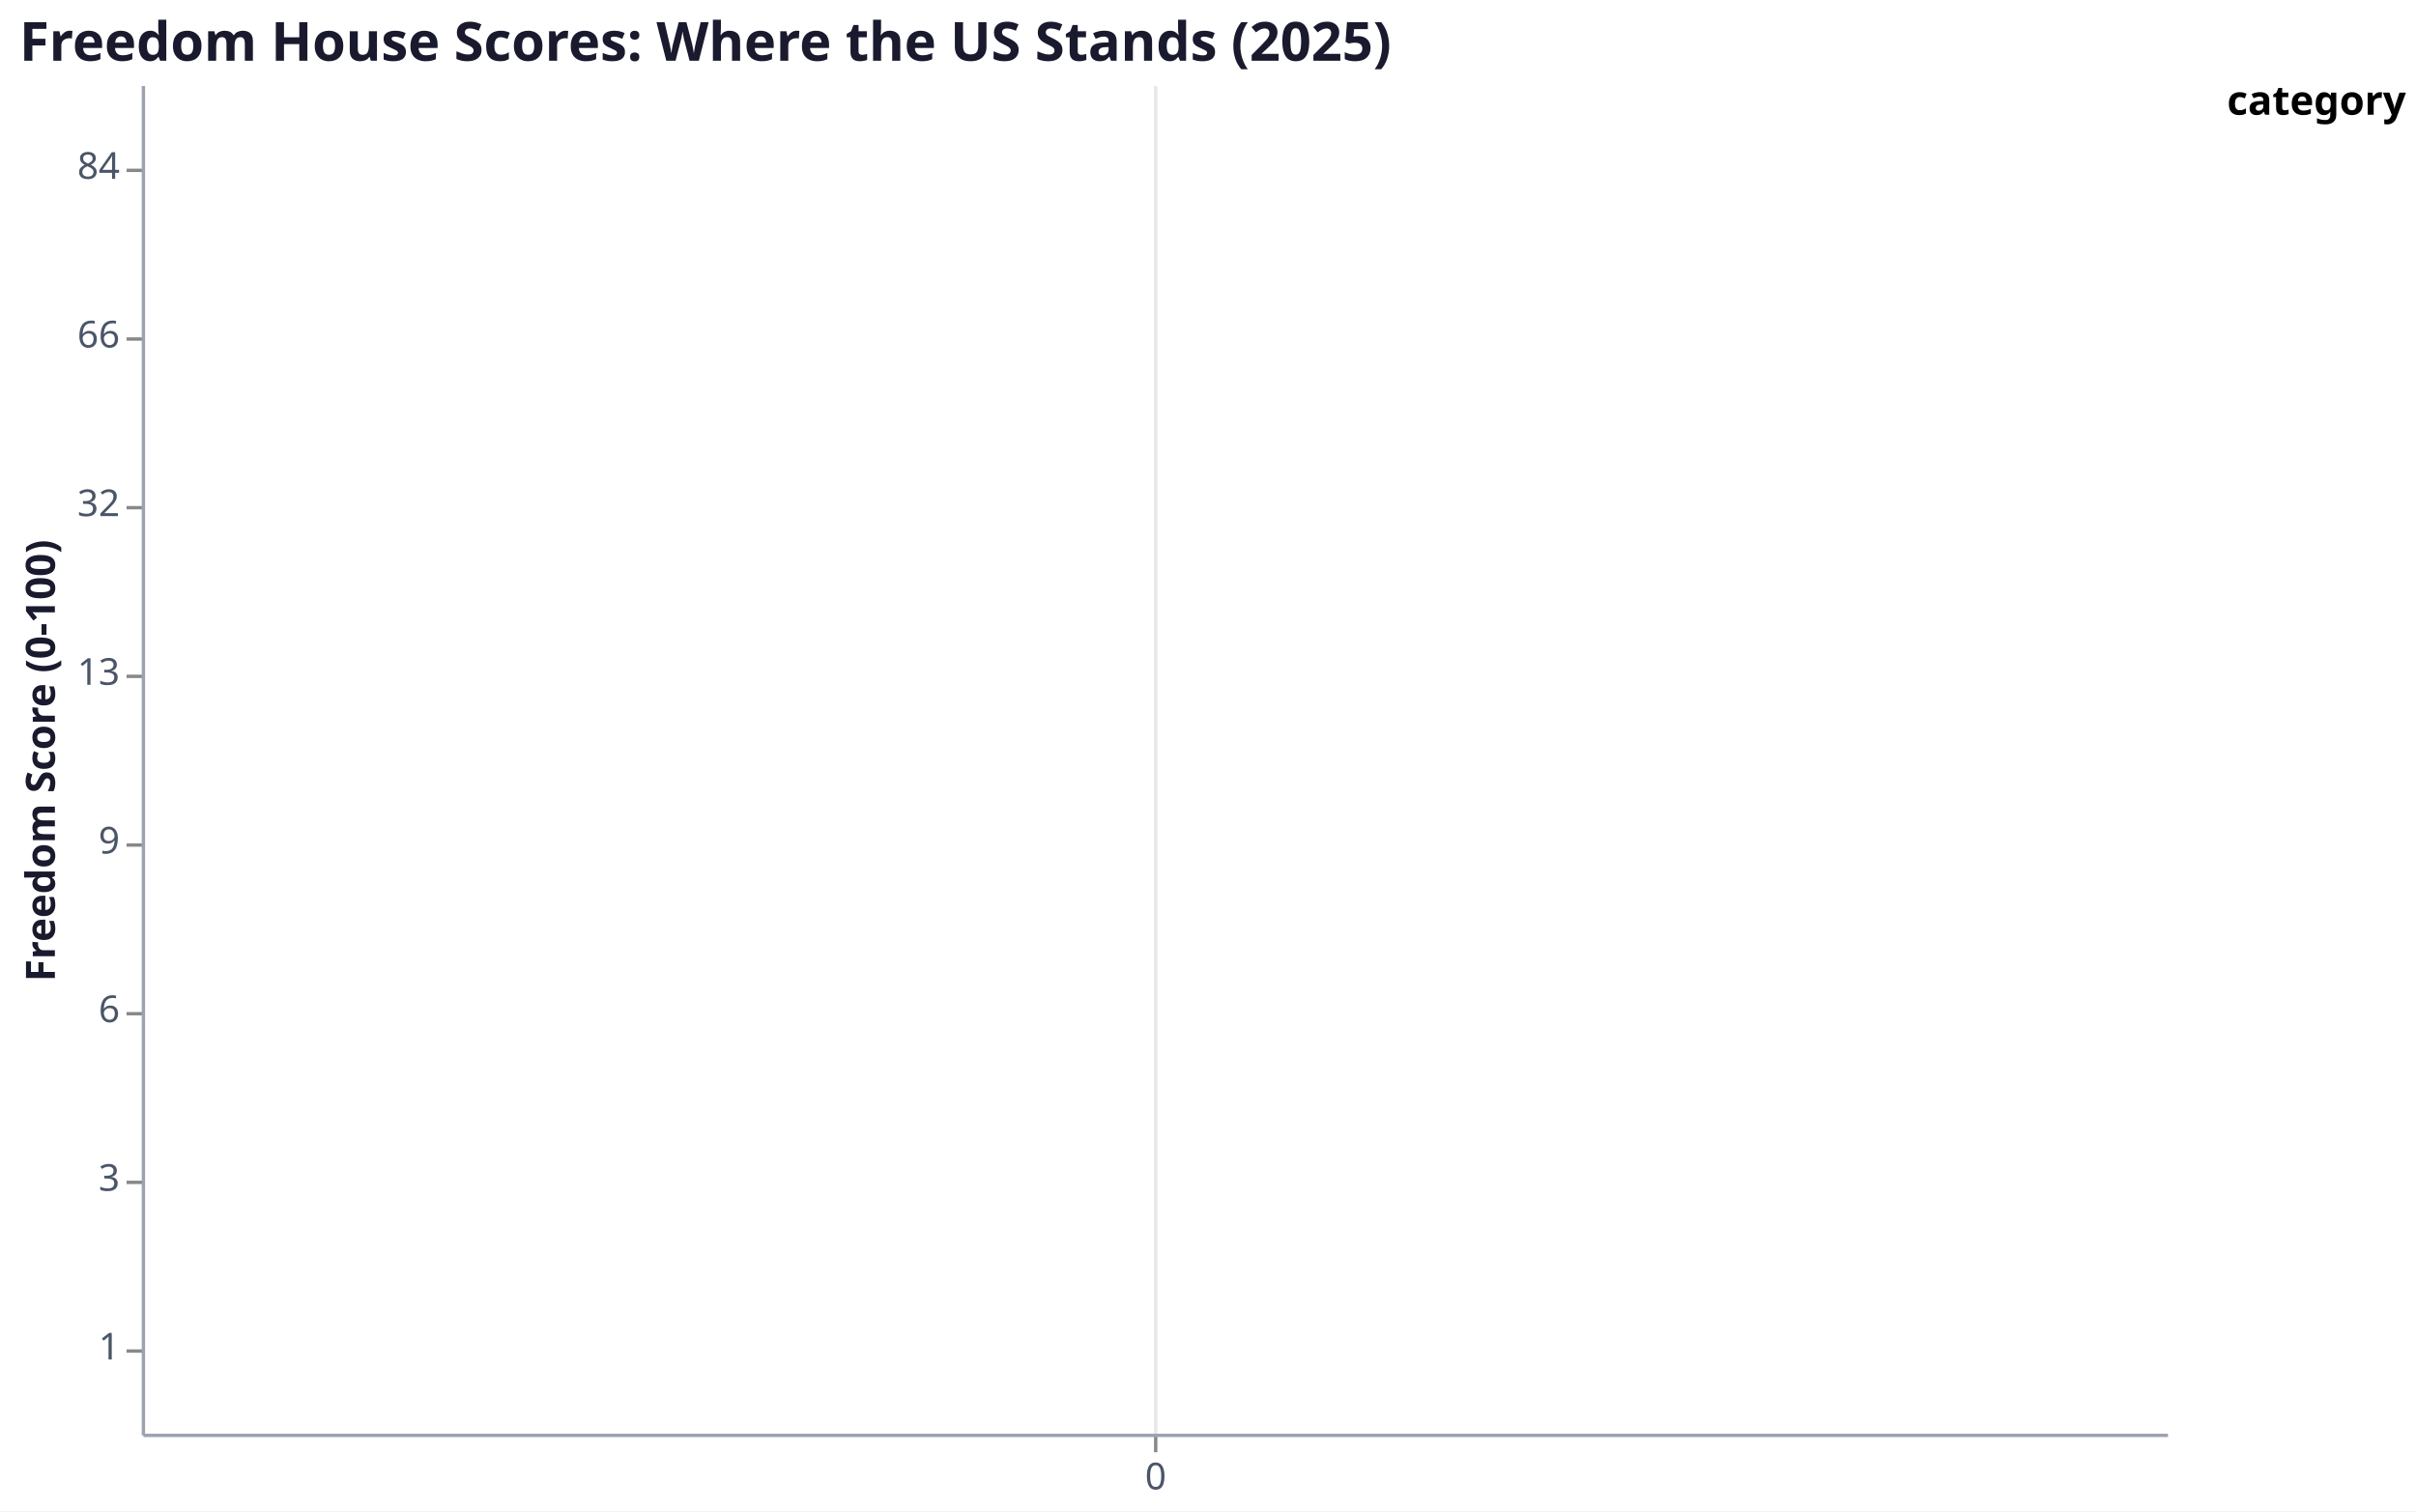
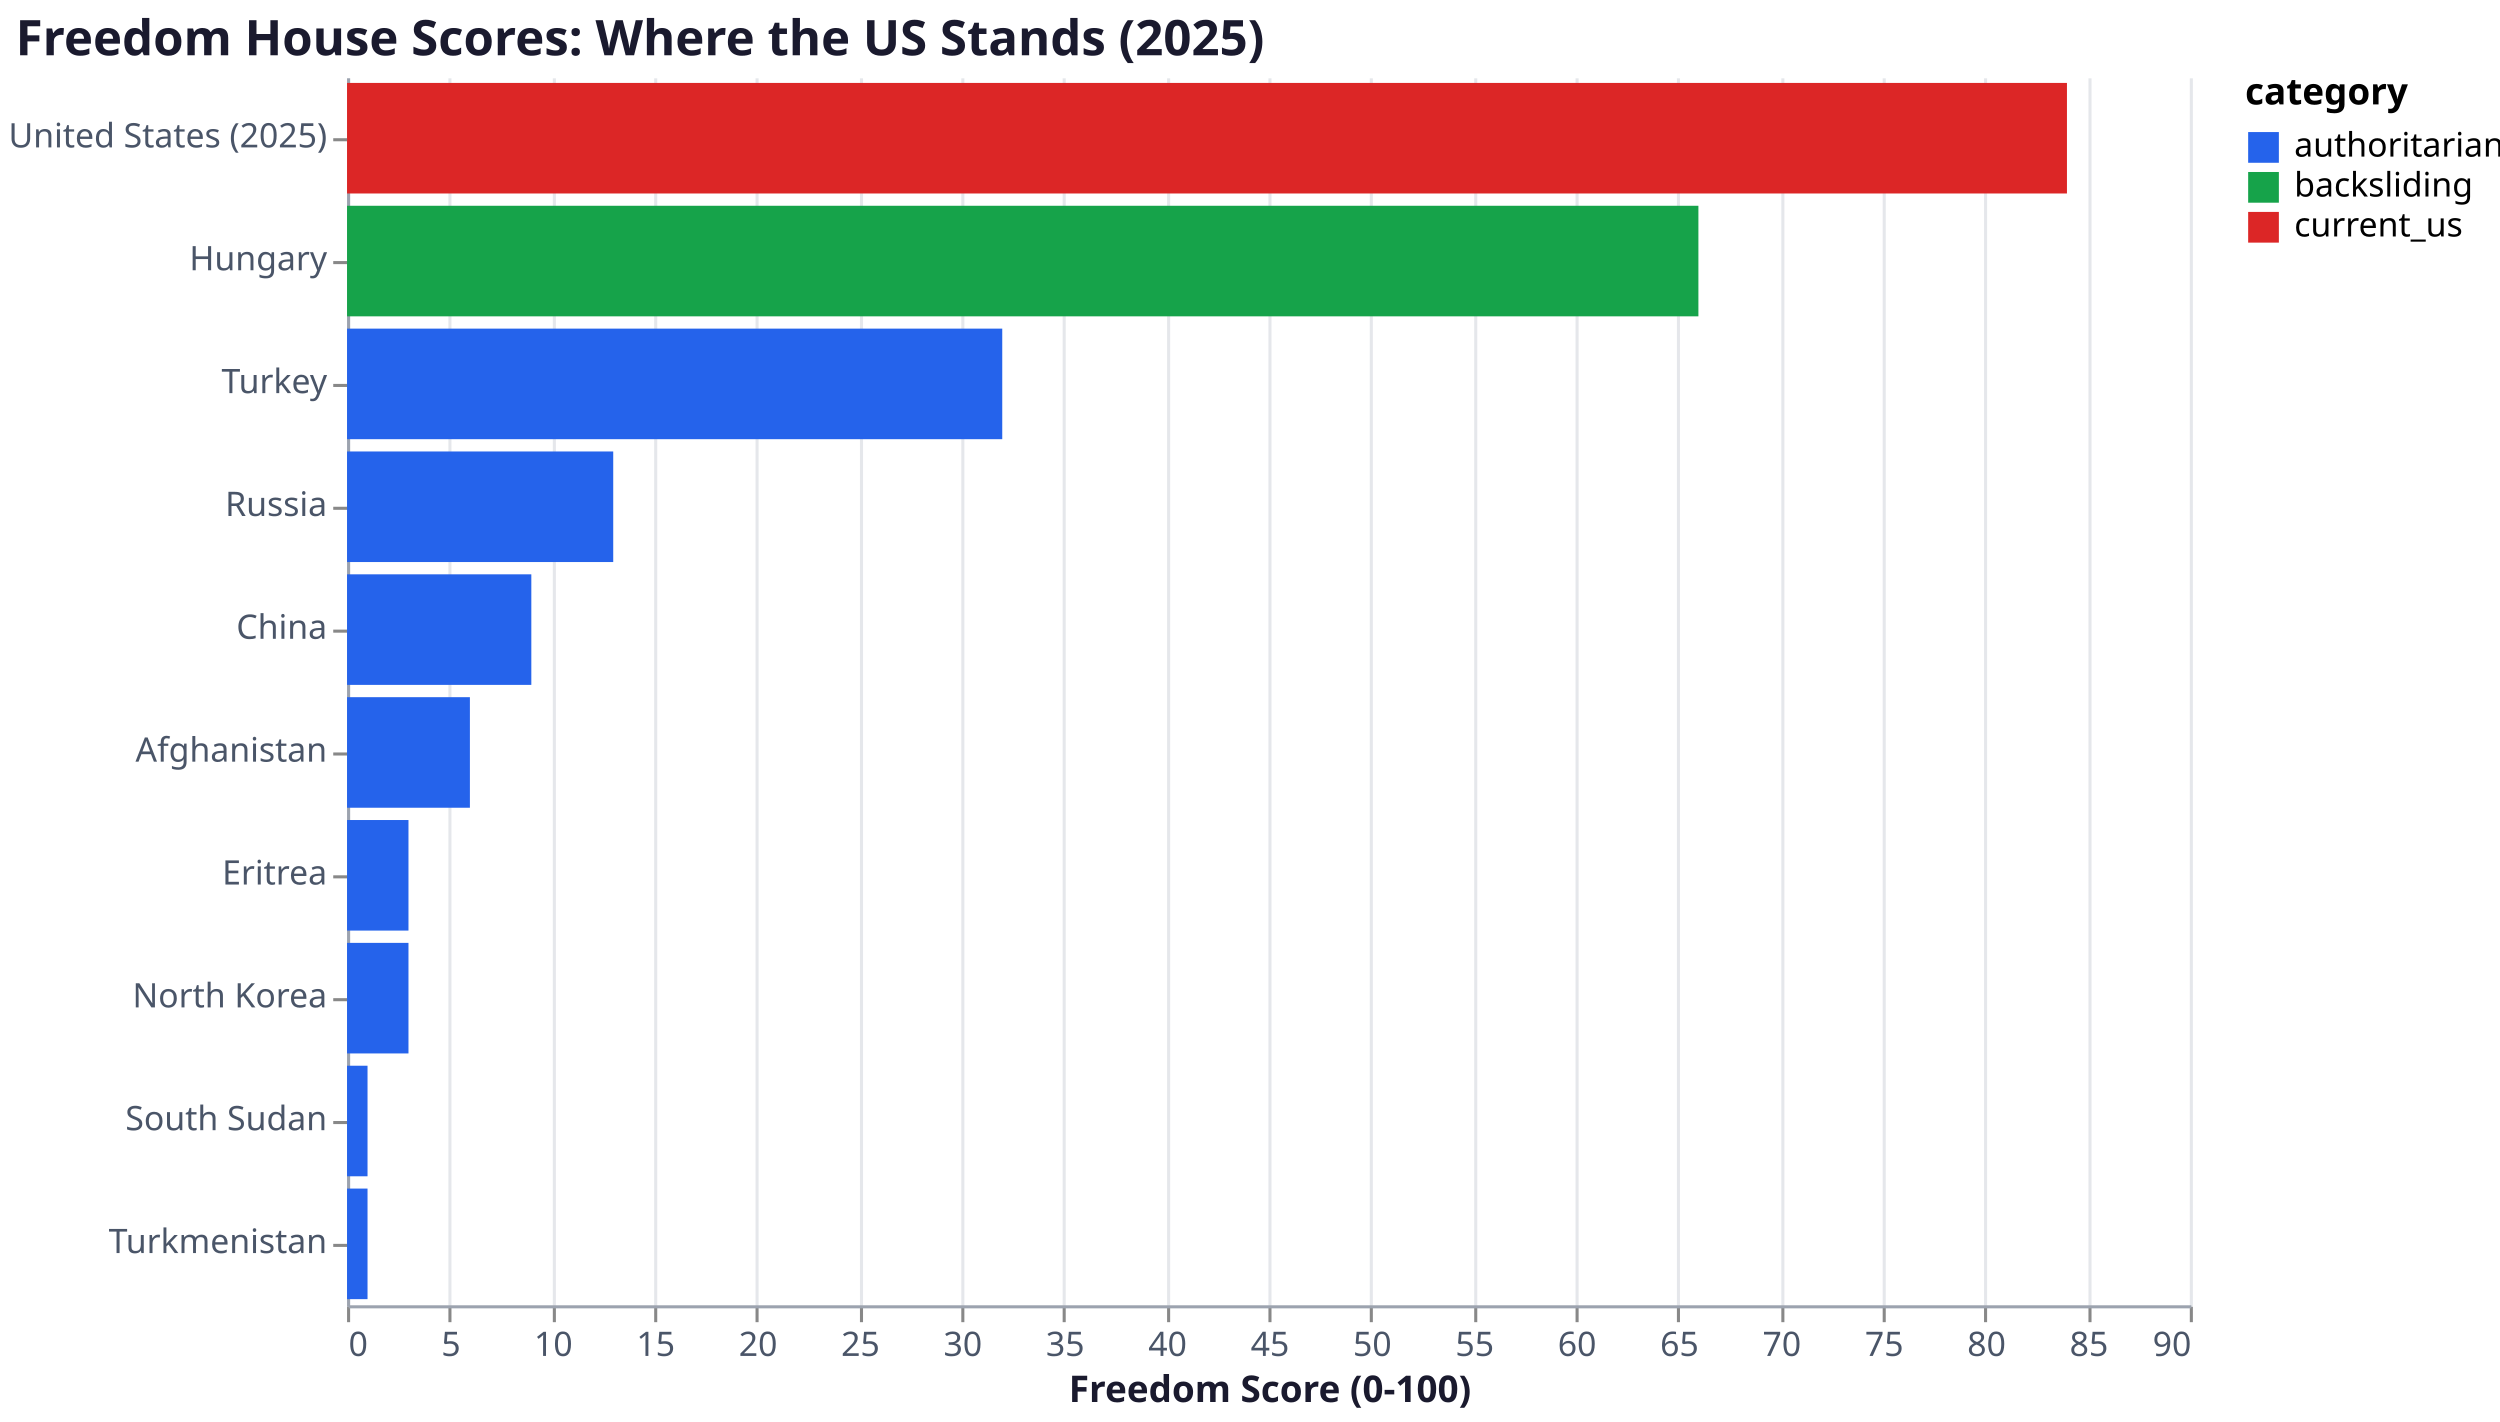
- <svg xmlns="http://www.w3.org/2000/svg" version="1.1" class="marks" width="716" height="448" viewBox="0 0 716 448">
-   <rect width="716" height="448" fill="white" />
-   <g fill="none" stroke-miterlimit="10" transform="translate(42,25)">
+ <svg xmlns="http://www.w3.org/2000/svg" version="1.1" class="marks" width="814" height="463" viewBox="0 0 814 463">
+   <rect width="814" height="463" fill="white" />
+   <g fill="none" stroke-miterlimit="10" transform="translate(113,25)">
    <g class="mark-group role-frame root" role="graphics-object" aria-roledescription="group mark container">
      <g transform="translate(0,0)">
        <path class="background" aria-hidden="true" d="M0,0h600v400h-600Z" stroke="#ddd" stroke-width="0" />
        <g>
          <g class="mark-group role-axis" aria-hidden="true">
            <g transform="translate(0.5,400.5)">
              <path class="background" aria-hidden="true" d="M0,0h0v0h0Z" pointer-events="none" />
              <g>
                <g class="mark-rule role-axis-grid" pointer-events="none">
+                   <line transform="translate(0,0)" x2="0" y2="-400" stroke="#e5e7eb" stroke-width="1" opacity="1" />
+                   <line transform="translate(33,0)" x2="0" y2="-400" stroke="#e5e7eb" stroke-width="1" opacity="1" />
+                   <line transform="translate(67,0)" x2="0" y2="-400" stroke="#e5e7eb" stroke-width="1" opacity="1" />
+                   <line transform="translate(100,0)" x2="0" y2="-400" stroke="#e5e7eb" stroke-width="1" opacity="1" />
+                   <line transform="translate(133,0)" x2="0" y2="-400" stroke="#e5e7eb" stroke-width="1" opacity="1" />
+                   <line transform="translate(167,0)" x2="0" y2="-400" stroke="#e5e7eb" stroke-width="1" opacity="1" />
+                   <line transform="translate(200,0)" x2="0" y2="-400" stroke="#e5e7eb" stroke-width="1" opacity="1" />
+                   <line transform="translate(233,0)" x2="0" y2="-400" stroke="#e5e7eb" stroke-width="1" opacity="1" />
+                   <line transform="translate(267,0)" x2="0" y2="-400" stroke="#e5e7eb" stroke-width="1" opacity="1" />
                  <line transform="translate(300,0)" x2="0" y2="-400" stroke="#e5e7eb" stroke-width="1" opacity="1" />
-                 </g>
-               </g>
-               <path class="foreground" aria-hidden="true" d="" pointer-events="none" display="none" />
-             </g>
-           </g>
-           <g class="mark-group role-axis" role="graphics-symbol" aria-roledescription="axis" aria-label="X-axis for a linear scale with values from 0 to 0">
+                   <line transform="translate(333,0)" x2="0" y2="-400" stroke="#e5e7eb" stroke-width="1" opacity="1" />
+                   <line transform="translate(367,0)" x2="0" y2="-400" stroke="#e5e7eb" stroke-width="1" opacity="1" />
+                   <line transform="translate(400,0)" x2="0" y2="-400" stroke="#e5e7eb" stroke-width="1" opacity="1" />
+                   <line transform="translate(433,0)" x2="0" y2="-400" stroke="#e5e7eb" stroke-width="1" opacity="1" />
+                   <line transform="translate(467,0)" x2="0" y2="-400" stroke="#e5e7eb" stroke-width="1" opacity="1" />
+                   <line transform="translate(500,0)" x2="0" y2="-400" stroke="#e5e7eb" stroke-width="1" opacity="1" />
+                   <line transform="translate(533,0)" x2="0" y2="-400" stroke="#e5e7eb" stroke-width="1" opacity="1" />
+                   <line transform="translate(567,0)" x2="0" y2="-400" stroke="#e5e7eb" stroke-width="1" opacity="1" />
+                   <line transform="translate(600,0)" x2="0" y2="-400" stroke="#e5e7eb" stroke-width="1" opacity="1" />
+                 </g>
+               </g>
+               <path class="foreground" aria-hidden="true" d="" pointer-events="none" display="none" />
+             </g>
+           </g>
+           <g class="mark-group role-axis" role="graphics-symbol" aria-roledescription="axis" aria-label="X-axis titled 'Freedom Score (0-100)' for a linear scale with values from 0 to 90">
            <g transform="translate(0.5,400.5)">
              <path class="background" aria-hidden="true" d="M0,0h0v0h0Z" pointer-events="none" />
              <g>
                <g class="mark-rule role-axis-tick" pointer-events="none">
+                   <line transform="translate(0,0)" x2="0" y2="5" stroke="#888" stroke-width="1" opacity="1" />
+                   <line transform="translate(33,0)" x2="0" y2="5" stroke="#888" stroke-width="1" opacity="1" />
+                   <line transform="translate(67,0)" x2="0" y2="5" stroke="#888" stroke-width="1" opacity="1" />
+                   <line transform="translate(100,0)" x2="0" y2="5" stroke="#888" stroke-width="1" opacity="1" />
+                   <line transform="translate(133,0)" x2="0" y2="5" stroke="#888" stroke-width="1" opacity="1" />
+                   <line transform="translate(167,0)" x2="0" y2="5" stroke="#888" stroke-width="1" opacity="1" />
+                   <line transform="translate(200,0)" x2="0" y2="5" stroke="#888" stroke-width="1" opacity="1" />
+                   <line transform="translate(233,0)" x2="0" y2="5" stroke="#888" stroke-width="1" opacity="1" />
+                   <line transform="translate(267,0)" x2="0" y2="5" stroke="#888" stroke-width="1" opacity="1" />
                  <line transform="translate(300,0)" x2="0" y2="5" stroke="#888" stroke-width="1" opacity="1" />
+                   <line transform="translate(333,0)" x2="0" y2="5" stroke="#888" stroke-width="1" opacity="1" />
+                   <line transform="translate(367,0)" x2="0" y2="5" stroke="#888" stroke-width="1" opacity="1" />
+                   <line transform="translate(400,0)" x2="0" y2="5" stroke="#888" stroke-width="1" opacity="1" />
+                   <line transform="translate(433,0)" x2="0" y2="5" stroke="#888" stroke-width="1" opacity="1" />
+                   <line transform="translate(467,0)" x2="0" y2="5" stroke="#888" stroke-width="1" opacity="1" />
+                   <line transform="translate(500,0)" x2="0" y2="5" stroke="#888" stroke-width="1" opacity="1" />
+                   <line transform="translate(533,0)" x2="0" y2="5" stroke="#888" stroke-width="1" opacity="1" />
+                   <line transform="translate(567,0)" x2="0" y2="5" stroke="#888" stroke-width="1" opacity="1" />
+                   <line transform="translate(600,0)" x2="0" y2="5" stroke="#888" stroke-width="1" opacity="1" />
                </g>
                <g class="mark-text role-axis-label" pointer-events="none">
-                   <text text-anchor="middle" transform="translate(300,16)" font-family="Lexend, system-ui, sans-serif" font-size="11px" fill="#4a5568" opacity="1">0</text>
+                   <text text-anchor="start" transform="translate(0,16)" font-family="Lexend, system-ui, sans-serif" font-size="11px" fill="#4a5568" opacity="1">0</text>
+                   <text text-anchor="middle" transform="translate(33.33333,16)" font-family="Lexend, system-ui, sans-serif" font-size="11px" fill="#4a5568" opacity="1">5</text>
+                   <text text-anchor="middle" transform="translate(66.66667,16)" font-family="Lexend, system-ui, sans-serif" font-size="11px" fill="#4a5568" opacity="1">10</text>
+                   <text text-anchor="middle" transform="translate(100,16)" font-family="Lexend, system-ui, sans-serif" font-size="11px" fill="#4a5568" opacity="1">15</text>
+                   <text text-anchor="middle" transform="translate(133.3333,16)" font-family="Lexend, system-ui, sans-serif" font-size="11px" fill="#4a5568" opacity="1">20</text>
+                   <text text-anchor="middle" transform="translate(166.6667,16)" font-family="Lexend, system-ui, sans-serif" font-size="11px" fill="#4a5568" opacity="1">25</text>
+                   <text text-anchor="middle" transform="translate(200,16)" font-family="Lexend, system-ui, sans-serif" font-size="11px" fill="#4a5568" opacity="1">30</text>
+                   <text text-anchor="middle" transform="translate(233.3333,16)" font-family="Lexend, system-ui, sans-serif" font-size="11px" fill="#4a5568" opacity="1">35</text>
+                   <text text-anchor="middle" transform="translate(266.6667,16)" font-family="Lexend, system-ui, sans-serif" font-size="11px" fill="#4a5568" opacity="1">40</text>
+                   <text text-anchor="middle" transform="translate(300,16)" font-family="Lexend, system-ui, sans-serif" font-size="11px" fill="#4a5568" opacity="1">45</text>
+                   <text text-anchor="middle" transform="translate(333.3333,16)" font-family="Lexend, system-ui, sans-serif" font-size="11px" fill="#4a5568" opacity="1">50</text>
+                   <text text-anchor="middle" transform="translate(366.6667,16)" font-family="Lexend, system-ui, sans-serif" font-size="11px" fill="#4a5568" opacity="1">55</text>
+                   <text text-anchor="middle" transform="translate(400,16)" font-family="Lexend, system-ui, sans-serif" font-size="11px" fill="#4a5568" opacity="1">60</text>
+                   <text text-anchor="middle" transform="translate(433.3333,16)" font-family="Lexend, system-ui, sans-serif" font-size="11px" fill="#4a5568" opacity="1">65</text>
+                   <text text-anchor="middle" transform="translate(466.6667,16)" font-family="Lexend, system-ui, sans-serif" font-size="11px" fill="#4a5568" opacity="1">70</text>
+                   <text text-anchor="middle" transform="translate(500,16)" font-family="Lexend, system-ui, sans-serif" font-size="11px" fill="#4a5568" opacity="1">75</text>
+                   <text text-anchor="middle" transform="translate(533.3333,16)" font-family="Lexend, system-ui, sans-serif" font-size="11px" fill="#4a5568" opacity="1">80</text>
+                   <text text-anchor="middle" transform="translate(566.6667,16)" font-family="Lexend, system-ui, sans-serif" font-size="11px" fill="#4a5568" opacity="1">85</text>
+                   <text text-anchor="end" transform="translate(600,16)" font-family="Lexend, system-ui, sans-serif" font-size="11px" fill="#4a5568" opacity="1">90</text>
                </g>
                <g class="mark-rule role-axis-domain" pointer-events="none">
                  <line transform="translate(0,0)" x2="600" y2="0" stroke="#9ca3af" stroke-width="1" opacity="1" />
                </g>
-               </g>
-               <path class="foreground" aria-hidden="true" d="" pointer-events="none" display="none" />
-             </g>
-           </g>
-           <g class="mark-group role-axis" role="graphics-symbol" aria-roledescription="axis" aria-label="Y-axis titled 'Freedom Score (0-100)' for a discrete scale with 8 values: 84, 66, 32, 13, 9, ending with 1">
+                 <g class="mark-text role-axis-title" pointer-events="none">
+                   <text text-anchor="middle" transform="translate(300,31)" font-family="Lexend, system-ui, sans-serif" font-size="12px" font-weight="bold" fill="#1a1a2e" opacity="1">Freedom Score (0-100)</text>
+                 </g>
+               </g>
+               <path class="foreground" aria-hidden="true" d="" pointer-events="none" display="none" />
+             </g>
+           </g>
+           <g class="mark-group role-axis" role="graphics-symbol" aria-roledescription="axis" aria-label="Y-axis for a discrete scale with 10 values: United States (2025), Hungary, Turkey, Russia, China, ending with Turkmenistan">
            <g transform="translate(0.5,0.5)">
              <path class="background" aria-hidden="true" d="M0,0h0v0h0Z" pointer-events="none" />
              <g>
                <g class="mark-rule role-axis-tick" pointer-events="none">
-                   <line transform="translate(0,25)" x2="-5" y2="0" stroke="#888" stroke-width="1" opacity="1" />
-                   <line transform="translate(0,75)" x2="-5" y2="0" stroke="#888" stroke-width="1" opacity="1" />
-                   <line transform="translate(0,125)" x2="-5" y2="0" stroke="#888" stroke-width="1" opacity="1" />
-                   <line transform="translate(0,175)" x2="-5" y2="0" stroke="#888" stroke-width="1" opacity="1" />
-                   <line transform="translate(0,225)" x2="-5" y2="0" stroke="#888" stroke-width="1" opacity="1" />
-                   <line transform="translate(0,275)" x2="-5" y2="0" stroke="#888" stroke-width="1" opacity="1" />
-                   <line transform="translate(0,325)" x2="-5" y2="0" stroke="#888" stroke-width="1" opacity="1" />
-                   <line transform="translate(0,375)" x2="-5" y2="0" stroke="#888" stroke-width="1" opacity="1" />
+                   <line transform="translate(0,20)" x2="-5" y2="0" stroke="#888" stroke-width="1" opacity="1" />
+                   <line transform="translate(0,60)" x2="-5" y2="0" stroke="#888" stroke-width="1" opacity="1" />
+                   <line transform="translate(0,100)" x2="-5" y2="0" stroke="#888" stroke-width="1" opacity="1" />
+                   <line transform="translate(0,140)" x2="-5" y2="0" stroke="#888" stroke-width="1" opacity="1" />
+                   <line transform="translate(0,180)" x2="-5" y2="0" stroke="#888" stroke-width="1" opacity="1" />
+                   <line transform="translate(0,220)" x2="-5" y2="0" stroke="#888" stroke-width="1" opacity="1" />
+                   <line transform="translate(0,260)" x2="-5" y2="0" stroke="#888" stroke-width="1" opacity="1" />
+                   <line transform="translate(0,300)" x2="-5" y2="0" stroke="#888" stroke-width="1" opacity="1" />
+                   <line transform="translate(0,340)" x2="-5" y2="0" stroke="#888" stroke-width="1" opacity="1" />
+                   <line transform="translate(0,380)" x2="-5" y2="0" stroke="#888" stroke-width="1" opacity="1" />
                </g>
                <g class="mark-text role-axis-label" pointer-events="none">
-                   <text text-anchor="end" transform="translate(-7,27.5)" font-family="Lexend, system-ui, sans-serif" font-size="11px" fill="#4a5568" opacity="1">84</text>
-                   <text text-anchor="end" transform="translate(-7,77.5)" font-family="Lexend, system-ui, sans-serif" font-size="11px" fill="#4a5568" opacity="1">66</text>
-                   <text text-anchor="end" transform="translate(-7,127.5)" font-family="Lexend, system-ui, sans-serif" font-size="11px" fill="#4a5568" opacity="1">32</text>
-                   <text text-anchor="end" transform="translate(-7,177.5)" font-family="Lexend, system-ui, sans-serif" font-size="11px" fill="#4a5568" opacity="1">13</text>
-                   <text text-anchor="end" transform="translate(-7,227.5)" font-family="Lexend, system-ui, sans-serif" font-size="11px" fill="#4a5568" opacity="1">9</text>
-                   <text text-anchor="end" transform="translate(-7,277.5)" font-family="Lexend, system-ui, sans-serif" font-size="11px" fill="#4a5568" opacity="1">6</text>
-                   <text text-anchor="end" transform="translate(-7,327.5)" font-family="Lexend, system-ui, sans-serif" font-size="11px" fill="#4a5568" opacity="1">3</text>
-                   <text text-anchor="end" transform="translate(-7,377.5)" font-family="Lexend, system-ui, sans-serif" font-size="11px" fill="#4a5568" opacity="1">1</text>
+                   <text text-anchor="end" transform="translate(-7,22.5)" font-family="Lexend, system-ui, sans-serif" font-size="11px" fill="#4a5568" opacity="1">United States (2025)</text>
+                   <text text-anchor="end" transform="translate(-7,62.5)" font-family="Lexend, system-ui, sans-serif" font-size="11px" fill="#4a5568" opacity="1">Hungary</text>
+                   <text text-anchor="end" transform="translate(-7,102.5)" font-family="Lexend, system-ui, sans-serif" font-size="11px" fill="#4a5568" opacity="1">Turkey</text>
+                   <text text-anchor="end" transform="translate(-7,142.5)" font-family="Lexend, system-ui, sans-serif" font-size="11px" fill="#4a5568" opacity="1">Russia</text>
+                   <text text-anchor="end" transform="translate(-7,182.5)" font-family="Lexend, system-ui, sans-serif" font-size="11px" fill="#4a5568" opacity="1">China</text>
+                   <text text-anchor="end" transform="translate(-7,222.5)" font-family="Lexend, system-ui, sans-serif" font-size="11px" fill="#4a5568" opacity="1">Afghanistan</text>
+                   <text text-anchor="end" transform="translate(-7,262.5)" font-family="Lexend, system-ui, sans-serif" font-size="11px" fill="#4a5568" opacity="1">Eritrea</text>
+                   <text text-anchor="end" transform="translate(-7,302.5)" font-family="Lexend, system-ui, sans-serif" font-size="11px" fill="#4a5568" opacity="1">North Korea</text>
+                   <text text-anchor="end" transform="translate(-7,342.5)" font-family="Lexend, system-ui, sans-serif" font-size="11px" fill="#4a5568" opacity="1">South Sudan</text>
+                   <text text-anchor="end" transform="translate(-7,382.5)" font-family="Lexend, system-ui, sans-serif" font-size="11px" fill="#4a5568" opacity="1">Turkmenistan</text>
                </g>
                <g class="mark-rule role-axis-domain" pointer-events="none">
                  <line transform="translate(0,0)" x2="0" y2="400" stroke="#9ca3af" stroke-width="1" opacity="1" />
                </g>
-                 <g class="mark-text role-axis-title" pointer-events="none">
-                   <text text-anchor="middle" transform="translate(-23.23535,200) rotate(-90) translate(0,-3)" font-family="Lexend, system-ui, sans-serif" font-size="12px" font-weight="bold" fill="#1a1a2e" opacity="1">Freedom Score (0-100)</text>
-                 </g>
-               </g>
-               <path class="foreground" aria-hidden="true" d="" pointer-events="none" display="none" />
-             </g>
-           </g>
-           <g class="mark-rect role-mark marks" role="graphics-symbol" aria-roledescription="rect mark container" />
-           <g class="mark-group role-legend" role="graphics-symbol" aria-roledescription="legend" aria-label="Symbol legend titled 'category' for fill color with 0 values: ">
+               </g>
+               <path class="foreground" aria-hidden="true" d="" pointer-events="none" display="none" />
+             </g>
+           </g>
+           <g class="mark-rect role-mark marks" role="graphics-object" aria-roledescription="rect mark container">
+             <path aria-label="Freedom Score (0-100): 84; country: United States (2025); category: current_us" role="graphics-symbol" aria-roledescription="bar" d="M0,2h560v36h-560Z" fill="#dc2626" />
+             <path aria-label="Freedom Score (0-100): 66; country: Hungary; category: backsliding" role="graphics-symbol" aria-roledescription="bar" d="M0,42h440v36h-440Z" fill="#16a34a" />
+             <path aria-label="Freedom Score (0-100): 32; country: Turkey; category: authoritarian" role="graphics-symbol" aria-roledescription="bar" d="M0,82h213.333v36h-213.333Z" fill="#2563eb" />
+             <path aria-label="Freedom Score (0-100): 13; country: Russia; category: authoritarian" role="graphics-symbol" aria-roledescription="bar" d="M0,122h86.667v36h-86.667Z" fill="#2563eb" />
+             <path aria-label="Freedom Score (0-100): 9; country: China; category: authoritarian" role="graphics-symbol" aria-roledescription="bar" d="M0,162h60v36h-60Z" fill="#2563eb" />
+             <path aria-label="Freedom Score (0-100): 6; country: Afghanistan; category: authoritarian" role="graphics-symbol" aria-roledescription="bar" d="M0,202h40v36h-40Z" fill="#2563eb" />
+             <path aria-label="Freedom Score (0-100): 3; country: Eritrea; category: authoritarian" role="graphics-symbol" aria-roledescription="bar" d="M0,242h20v36h-20Z" fill="#2563eb" />
+             <path aria-label="Freedom Score (0-100): 3; country: North Korea; category: authoritarian" role="graphics-symbol" aria-roledescription="bar" d="M0,282h20v36h-20Z" fill="#2563eb" />
+             <path aria-label="Freedom Score (0-100): 1; country: South Sudan; category: authoritarian" role="graphics-symbol" aria-roledescription="bar" d="M0,322h6.667v36h-6.667Z" fill="#2563eb" />
+             <path aria-label="Freedom Score (0-100): 1; country: Turkmenistan; category: authoritarian" role="graphics-symbol" aria-roledescription="bar" d="M0,362h6.667v36h-6.667Z" fill="#2563eb" />
+           </g>
+           <g class="mark-group role-legend" role="graphics-symbol" aria-roledescription="legend" aria-label="Symbol legend titled 'category' for fill color with 3 values: authoritarian, backsliding, current_us">
            <g transform="translate(618,0)">
-               <path class="background" aria-hidden="true" d="M0,0h51v11h-51Z" pointer-events="none" />
+               <path class="background" aria-hidden="true" d="M0,0h78v54h-78Z" pointer-events="none" />
              <g>
                <g class="mark-group role-legend-entry">
                  <g transform="translate(0,17)">
                    <path class="background" aria-hidden="true" d="M0,0h0v0h0Z" pointer-events="none" />
                    <g>
-                       <g class="mark-group role-scope" role="graphics-object" aria-roledescription="group mark container" />
+                       <g class="mark-group role-scope" role="graphics-object" aria-roledescription="group mark container">
+                         <g transform="translate(0,0)">
+                           <path class="background" aria-hidden="true" d="M0,0h77.15v11h-77.15Z" pointer-events="none" opacity="1" />
+                           <g>
+                             <g class="mark-symbol role-legend-symbol" pointer-events="none">
+                               <path transform="translate(6,6)" d="M-5,-5h10v10h-10Z" fill="#2563eb" stroke-width="1.5" opacity="1" />
+                             </g>
+                             <g class="mark-text role-legend-label" pointer-events="none">
+                               <text text-anchor="start" transform="translate(16,9)" font-family="Lexend, system-ui, sans-serif" font-size="11px" fill="#000" opacity="1">authoritarian</text>
+                             </g>
+                           </g>
+                           <path class="foreground" aria-hidden="true" d="" pointer-events="none" display="none" />
+                         </g>
+                         <g transform="translate(0,13)">
+                           <path class="background" aria-hidden="true" d="M0,0h77.15v11h-77.15Z" pointer-events="none" opacity="1" />
+                           <g>
+                             <g class="mark-symbol role-legend-symbol" pointer-events="none">
+                               <path transform="translate(6,6)" d="M-5,-5h10v10h-10Z" fill="#16a34a" stroke-width="1.5" opacity="1" />
+                             </g>
+                             <g class="mark-text role-legend-label" pointer-events="none">
+                               <text text-anchor="start" transform="translate(16,9)" font-family="Lexend, system-ui, sans-serif" font-size="11px" fill="#000" opacity="1">backsliding</text>
+                             </g>
+                           </g>
+                           <path class="foreground" aria-hidden="true" d="" pointer-events="none" display="none" />
+                         </g>
+                         <g transform="translate(0,26)">
+                           <path class="background" aria-hidden="true" d="M0,0h77.15v11h-77.15Z" pointer-events="none" opacity="1" />
+                           <g>
+                             <g class="mark-symbol role-legend-symbol" pointer-events="none">
+                               <path transform="translate(6,6)" d="M-5,-5h10v10h-10Z" fill="#dc2626" stroke-width="1.5" opacity="1" />
+                             </g>
+                             <g class="mark-text role-legend-label" pointer-events="none">
+                               <text text-anchor="start" transform="translate(16,9)" font-family="Lexend, system-ui, sans-serif" font-size="11px" fill="#000" opacity="1">current_us</text>
+                             </g>
+                           </g>
+                           <path class="foreground" aria-hidden="true" d="" pointer-events="none" display="none" />
+                         </g>
+                       </g>
                    </g>
                    <path class="foreground" aria-hidden="true" d="" pointer-events="none" display="none" />
                  </g>
                </g>
                <g class="mark-text role-legend-title" pointer-events="none">
                  <text text-anchor="start" transform="translate(0,9)" font-family="Lexend, system-ui, sans-serif" font-size="12px" font-weight="bold" fill="#000" opacity="1">category</text>
                </g>
              </g>
              <path class="foreground" aria-hidden="true" d="" pointer-events="none" display="none" />
            </g>
          </g>
          <g class="mark-group role-title">
-             <g transform="translate(-36.23535,-20)">
+             <g transform="translate(-107.8906,-20)">
              <path class="background" aria-hidden="true" d="M0,0h0v0h0Z" pointer-events="none" />
              <g>
                <g class="mark-text role-title-text" role="graphics-symbol" aria-roledescription="title" aria-label="Title text 'Freedom House Scores: Where the US Stands (2025)'" pointer-events="none">
                  <text text-anchor="start" transform="translate(0,13)" font-family="Lexend, system-ui, sans-serif" font-size="16px" font-weight="600" fill="#1a1a2e" opacity="1">Freedom House Scores: Where the US Stands (2025)</text>
                </g>
              </g>
              <path class="foreground" aria-hidden="true" d="" pointer-events="none" display="none" />
            </g>
          </g>
        </g>
        <path class="foreground" aria-hidden="true" d="" display="none" />
      </g>
    </g>
  </g>
</svg>
